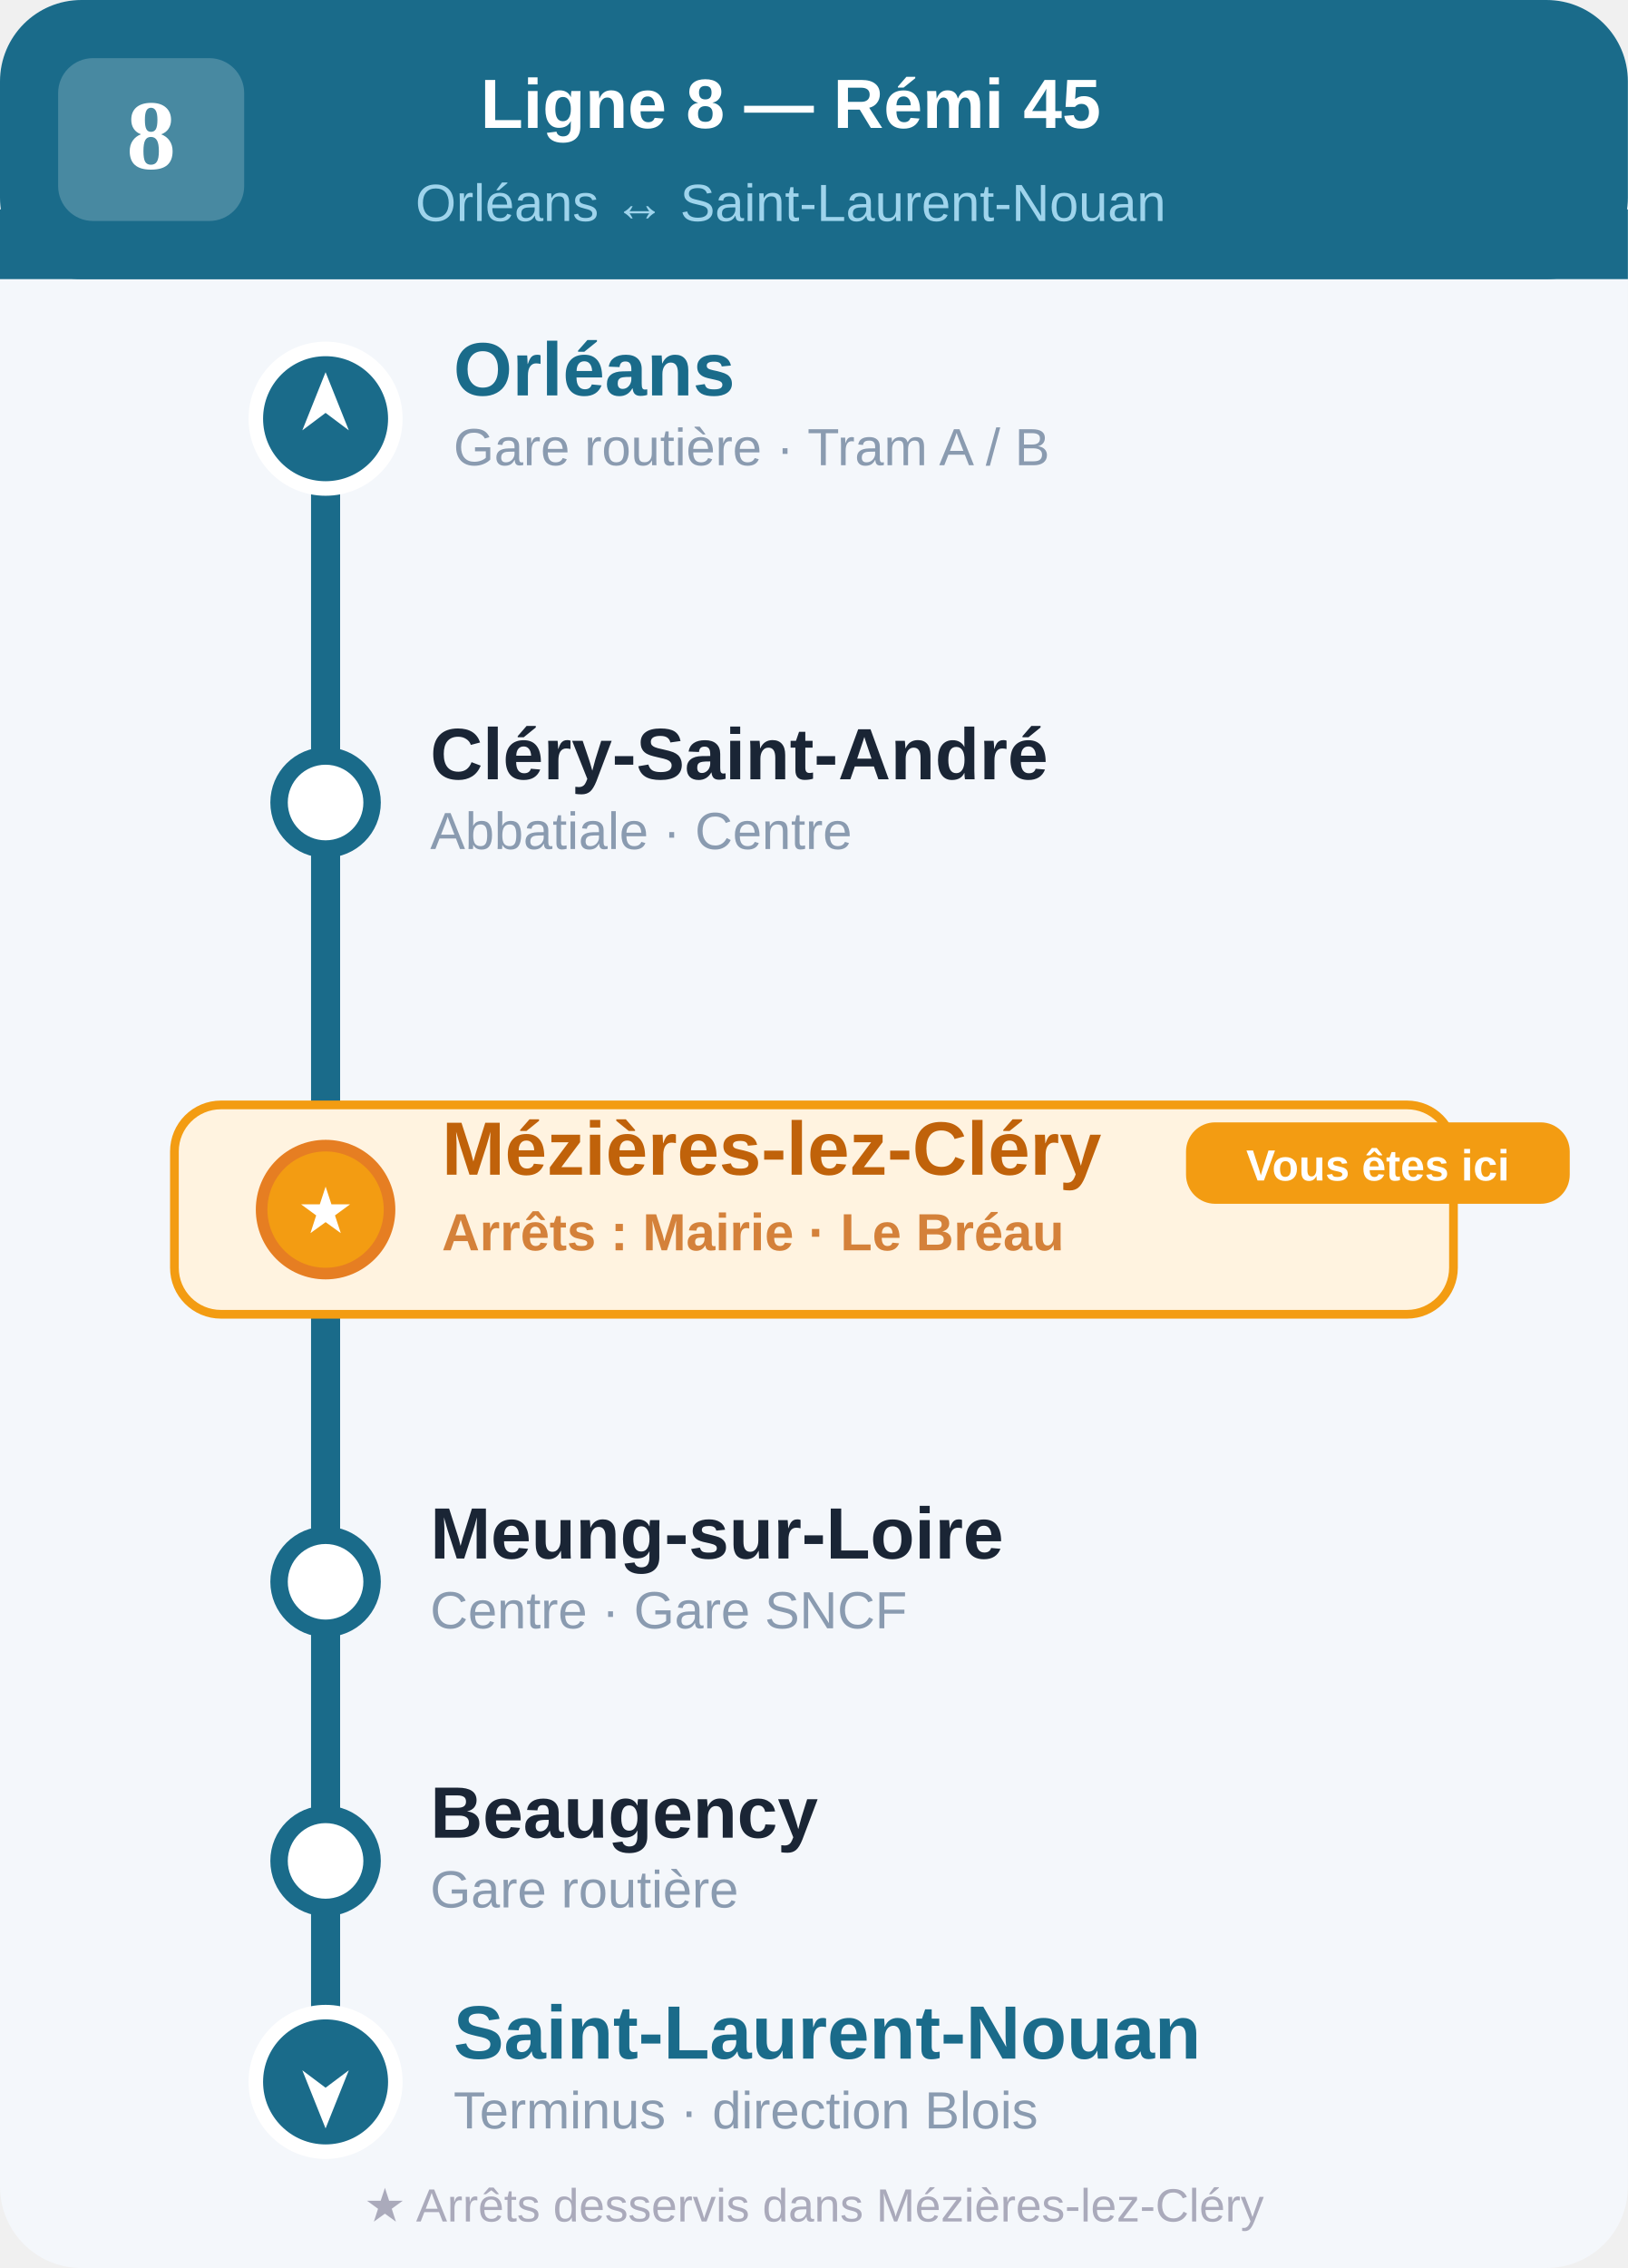
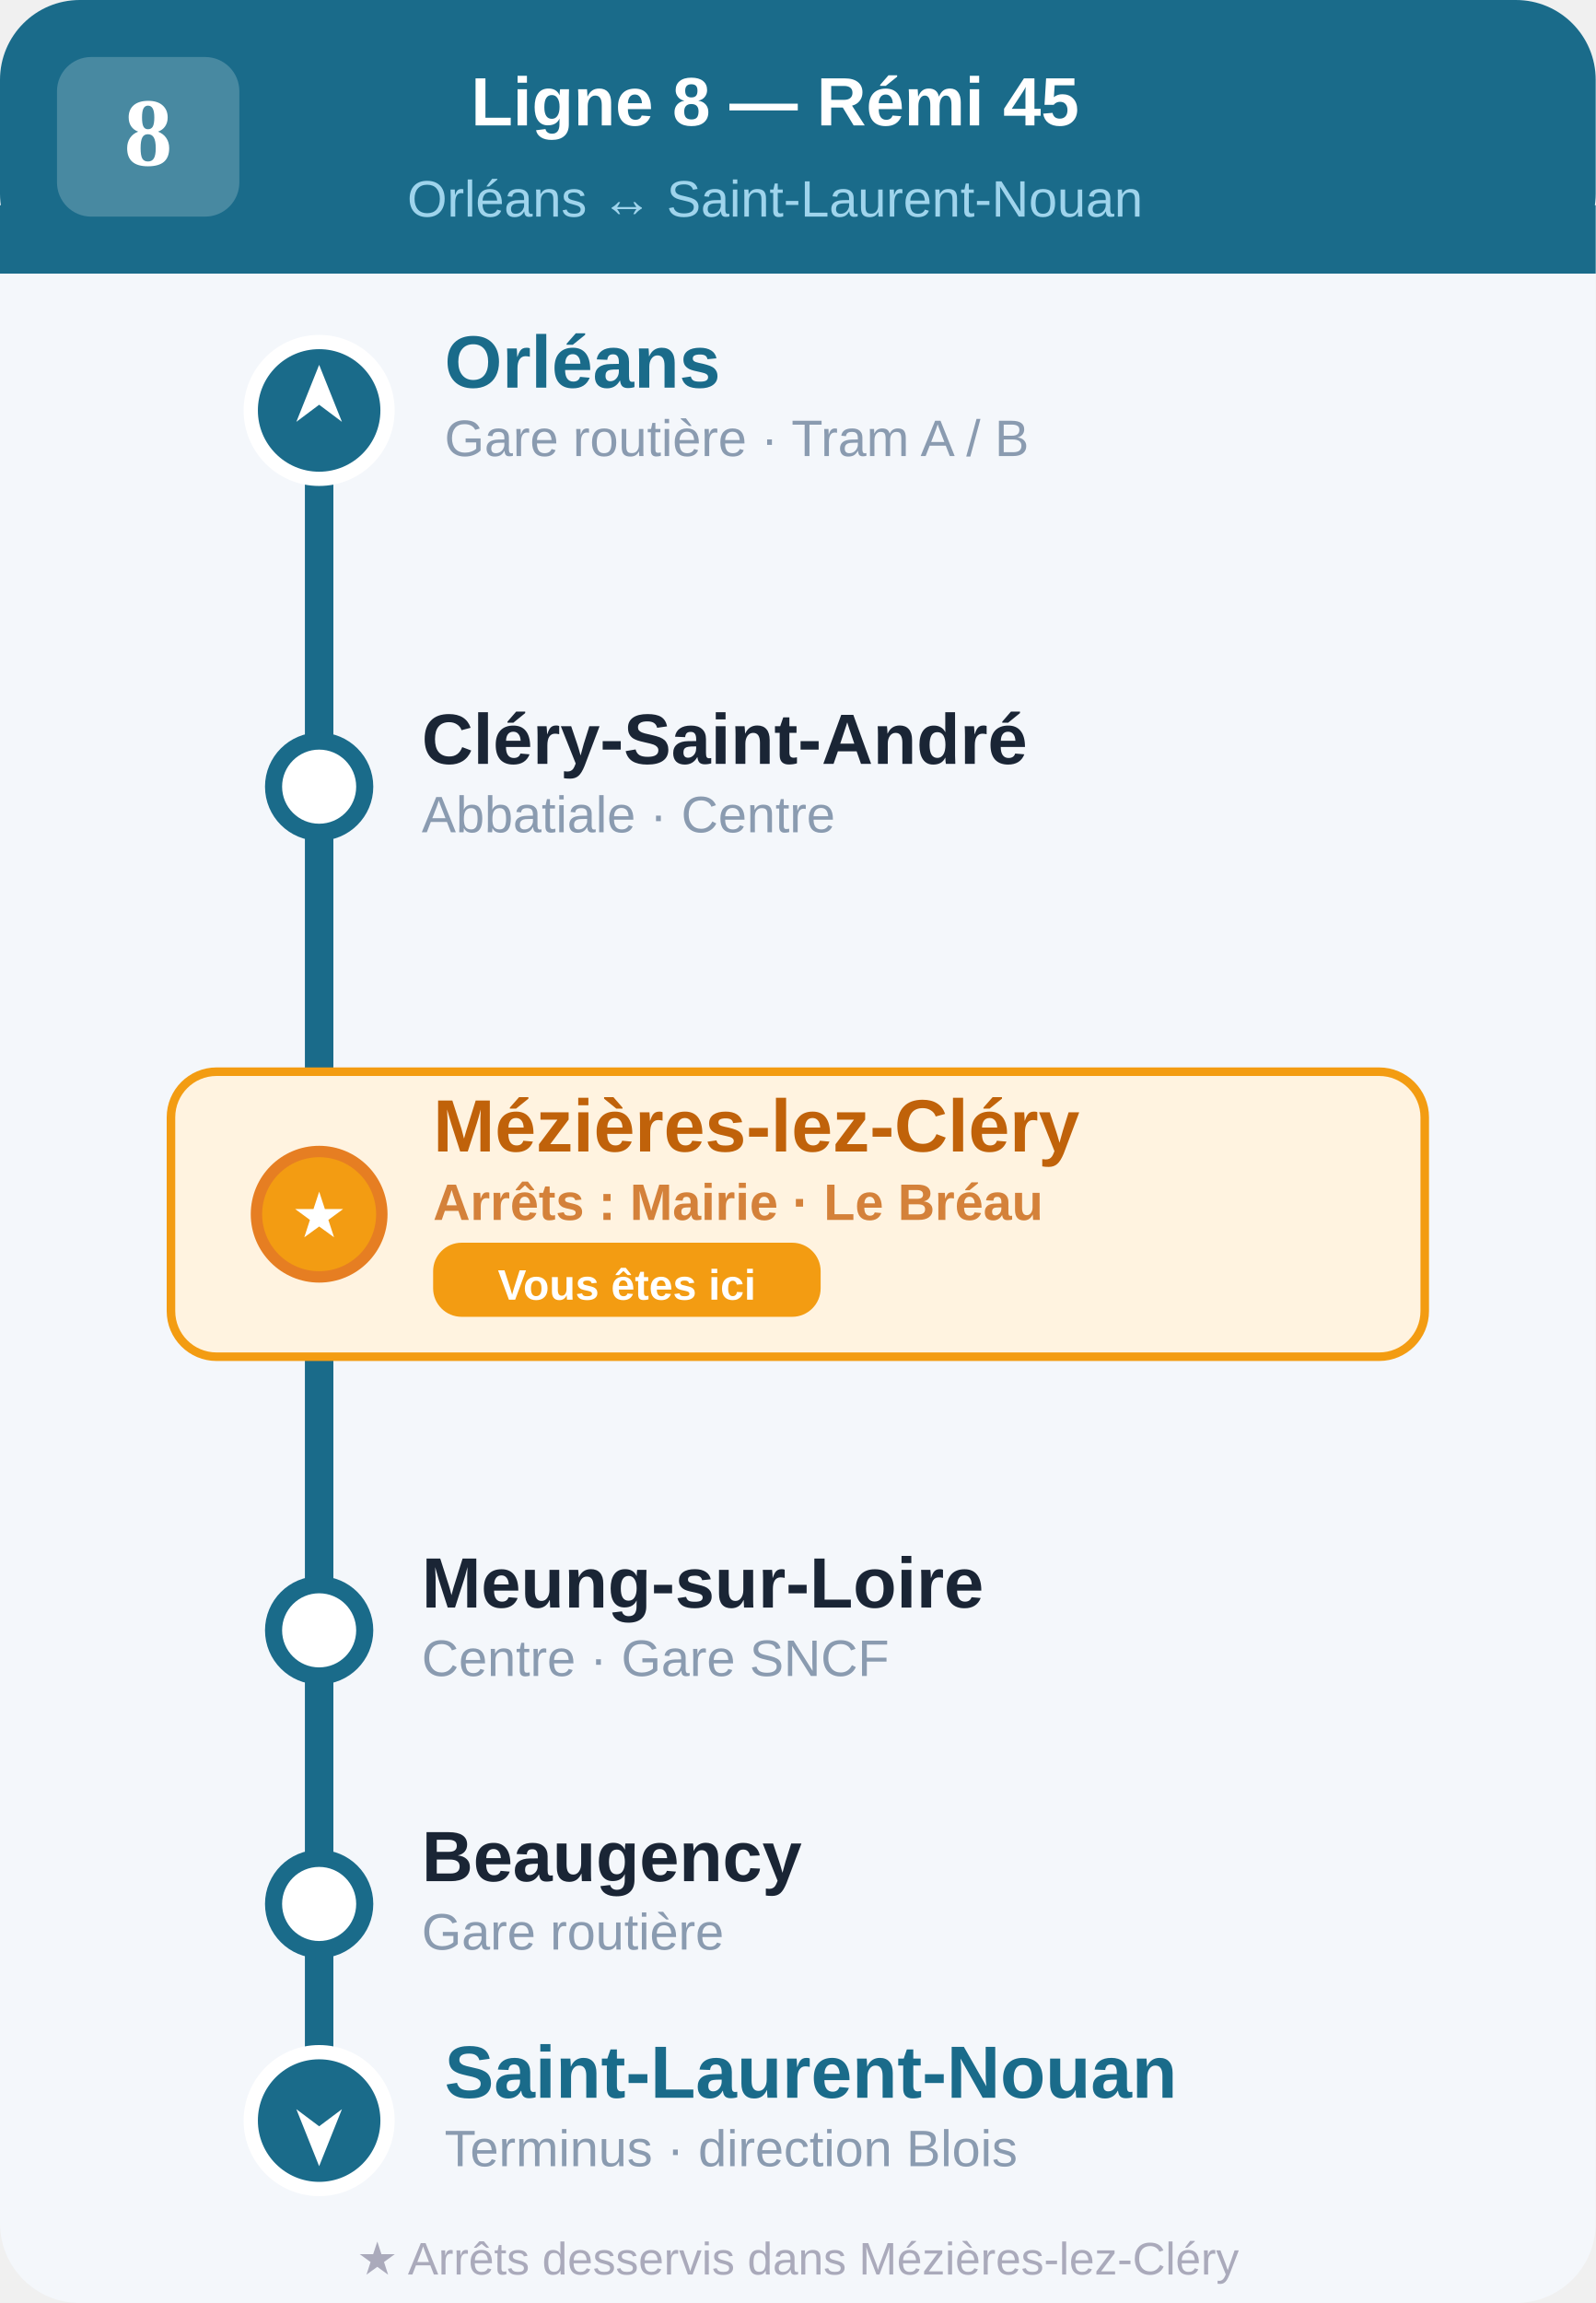
- <svg xmlns="http://www.w3.org/2000/svg" viewBox="0 0 280 390" role="img" aria-label="Plan ligne 8 Rémi — Saint-Laurent-Nouan ↔ Orléans">
+ <svg xmlns="http://www.w3.org/2000/svg" viewBox="0 0 280 404" role="img" aria-label="Plan ligne 8 Rémi — Saint-Laurent-Nouan ↔ Orléans">
  <defs>
    <style>
      .stop-name { font: 700 12.5px Nunito, Arial, sans-serif; fill: #1a2535; }
      .stop-sub  { font: 400 9px Nunito, Arial, sans-serif;  fill: #8a9bb0; }
      .term-name { font: 800 13px Nunito, Arial, sans-serif; fill: #1a6b8a; }
      .term-sub  { font: 400 9px Nunito, Arial, sans-serif;  fill: #8a9bb0; }
      .ici-name  { font: 800 13px Nunito, Arial, sans-serif; fill: #c0620a; }
      .ici-sub   { font: 600 9px Nunito, Arial, sans-serif;  fill: #d4813a; }
    </style>
  </defs>
-   <rect width="280" height="390" rx="14" fill="#f4f7fb" />
+   <rect width="280" height="404" rx="14" fill="#f4f7fb" />
  <rect x="0" y="0" width="280" height="48" rx="14" fill="#1a6b8a" />
  <rect x="0" y="36" width="280" height="12" fill="#1a6b8a" />
  <rect x="10" y="10" width="32" height="28" rx="6" fill="white" fill-opacity="0.2" />
  <text x="26" y="29" text-anchor="middle" font="900 17px Arial" font-size="17" font-weight="900" fill="white">8</text>
  <text x="136" y="22" text-anchor="middle" font-size="12" font-weight="800" fill="white" font-family="Nunito,Arial,sans-serif">Ligne 8 — Rémi 45</text>
  <text x="136" y="38" text-anchor="middle" font-size="9" fill="#9fd4ec" font-family="Nunito,Arial,sans-serif">Orléans ↔ Saint-Laurent-Nouan</text>
-   <line x1="56" y1="72" x2="56" y2="358" stroke="#1a6b8a" stroke-width="5" stroke-linecap="round" />
+   <line x1="56" y1="72" x2="56" y2="372" stroke="#1a6b8a" stroke-width="5" stroke-linecap="round" />
  <circle cx="56" cy="72" r="12" fill="#1a6b8a" stroke="white" stroke-width="2.5" />
  <polygon points="56,64 60,74 56,71 52,74" fill="white" />
  <text x="78" y="68" class="term-name">Orléans</text>
  <text x="78" y="80" class="term-sub">Gare routière · Tram A / B</text>
  <circle cx="56" cy="138" r="8" fill="white" stroke="#1a6b8a" stroke-width="3" />
  <text x="74" y="134" class="stop-name">Cléry-Saint-André</text>
  <text x="74" y="146" class="stop-sub">Abbatiale · Centre</text>
-   <rect x="30" y="190" width="220" height="36" rx="8" fill="#fff3e0" stroke="#f39c12" stroke-width="1.5" />
-   <circle cx="56" cy="208" r="11" fill="#f39c12" stroke="#e67e22" stroke-width="2" />
-   <text x="56" y="212" text-anchor="middle" font-size="11" font-weight="900" fill="white" font-family="Arial,sans-serif">★</text>
+   <rect x="30" y="188" width="220" height="50" rx="8" fill="#fff3e0" stroke="#f39c12" stroke-width="1.5" />
+   <circle cx="56" cy="213" r="11" fill="#f39c12" stroke="#e67e22" stroke-width="2" />
+   <text x="56" y="217" text-anchor="middle" font-size="11" font-weight="900" fill="white" font-family="Arial,sans-serif">★</text>
  <text x="76" y="202" class="ici-name">Mézières-lez-Cléry</text>
-   <text x="76" y="215" class="ici-sub">Arrêts : Mairie · Le Bréau</text>
-   <circle cx="56" cy="272" r="8" fill="white" stroke="#1a6b8a" stroke-width="3" />
-   <text x="74" y="268" class="stop-name">Meung-sur-Loire</text>
-   <text x="74" y="280" class="stop-sub">Centre · Gare SNCF</text>
-   <circle cx="56" cy="320" r="8" fill="white" stroke="#1a6b8a" stroke-width="3" />
-   <text x="74" y="316" class="stop-name">Beaugency</text>
-   <text x="74" y="328" class="stop-sub">Gare routière</text>
-   <circle cx="56" cy="358" r="12" fill="#1a6b8a" stroke="white" stroke-width="2.5" />
-   <polygon points="56,366 60,356 56,359 52,356" fill="white" />
-   <text x="78" y="354" class="term-name">Saint-Laurent-Nouan</text>
-   <text x="78" y="366" class="term-sub">Terminus · direction Blois</text>
-   <rect x="204" y="193" width="66" height="14" rx="5" fill="#f39c12" />
-   <text x="237" y="203" text-anchor="middle" font-size="7.5" font-weight="700" fill="white" font-family="Nunito,Arial,sans-serif">Vous êtes ici</text>
-   <text x="140" y="382" text-anchor="middle" font-size="8" fill="#aab" font-family="Nunito,Arial,sans-serif">★ Arrêts desservis dans Mézières-lez-Cléry</text>
+   <text x="76" y="214" class="ici-sub">Arrêts : Mairie · Le Bréau</text>
+   <circle cx="56" cy="286" r="8" fill="white" stroke="#1a6b8a" stroke-width="3" />
+   <text x="74" y="282" class="stop-name">Meung-sur-Loire</text>
+   <text x="74" y="294" class="stop-sub">Centre · Gare SNCF</text>
+   <circle cx="56" cy="334" r="8" fill="white" stroke="#1a6b8a" stroke-width="3" />
+   <text x="74" y="330" class="stop-name">Beaugency</text>
+   <text x="74" y="342" class="stop-sub">Gare routière</text>
+   <circle cx="56" cy="372" r="12" fill="#1a6b8a" stroke="white" stroke-width="2.5" />
+   <polygon points="56,380 60,370 56,373 52,370" fill="white" />
+   <text x="78" y="368" class="term-name">Saint-Laurent-Nouan</text>
+   <text x="78" y="380" class="term-sub">Terminus · direction Blois</text>
+   <rect x="76" y="218" width="68" height="13" rx="5" fill="#f39c12" />
+   <text x="110" y="228" text-anchor="middle" font-size="7.5" font-weight="700" fill="white" font-family="Nunito,Arial,sans-serif">Vous êtes ici</text>
+   <text x="140" y="399" text-anchor="middle" font-size="8" fill="#aab" font-family="Nunito,Arial,sans-serif">★ Arrêts desservis dans Mézières-lez-Cléry</text>
</svg>
